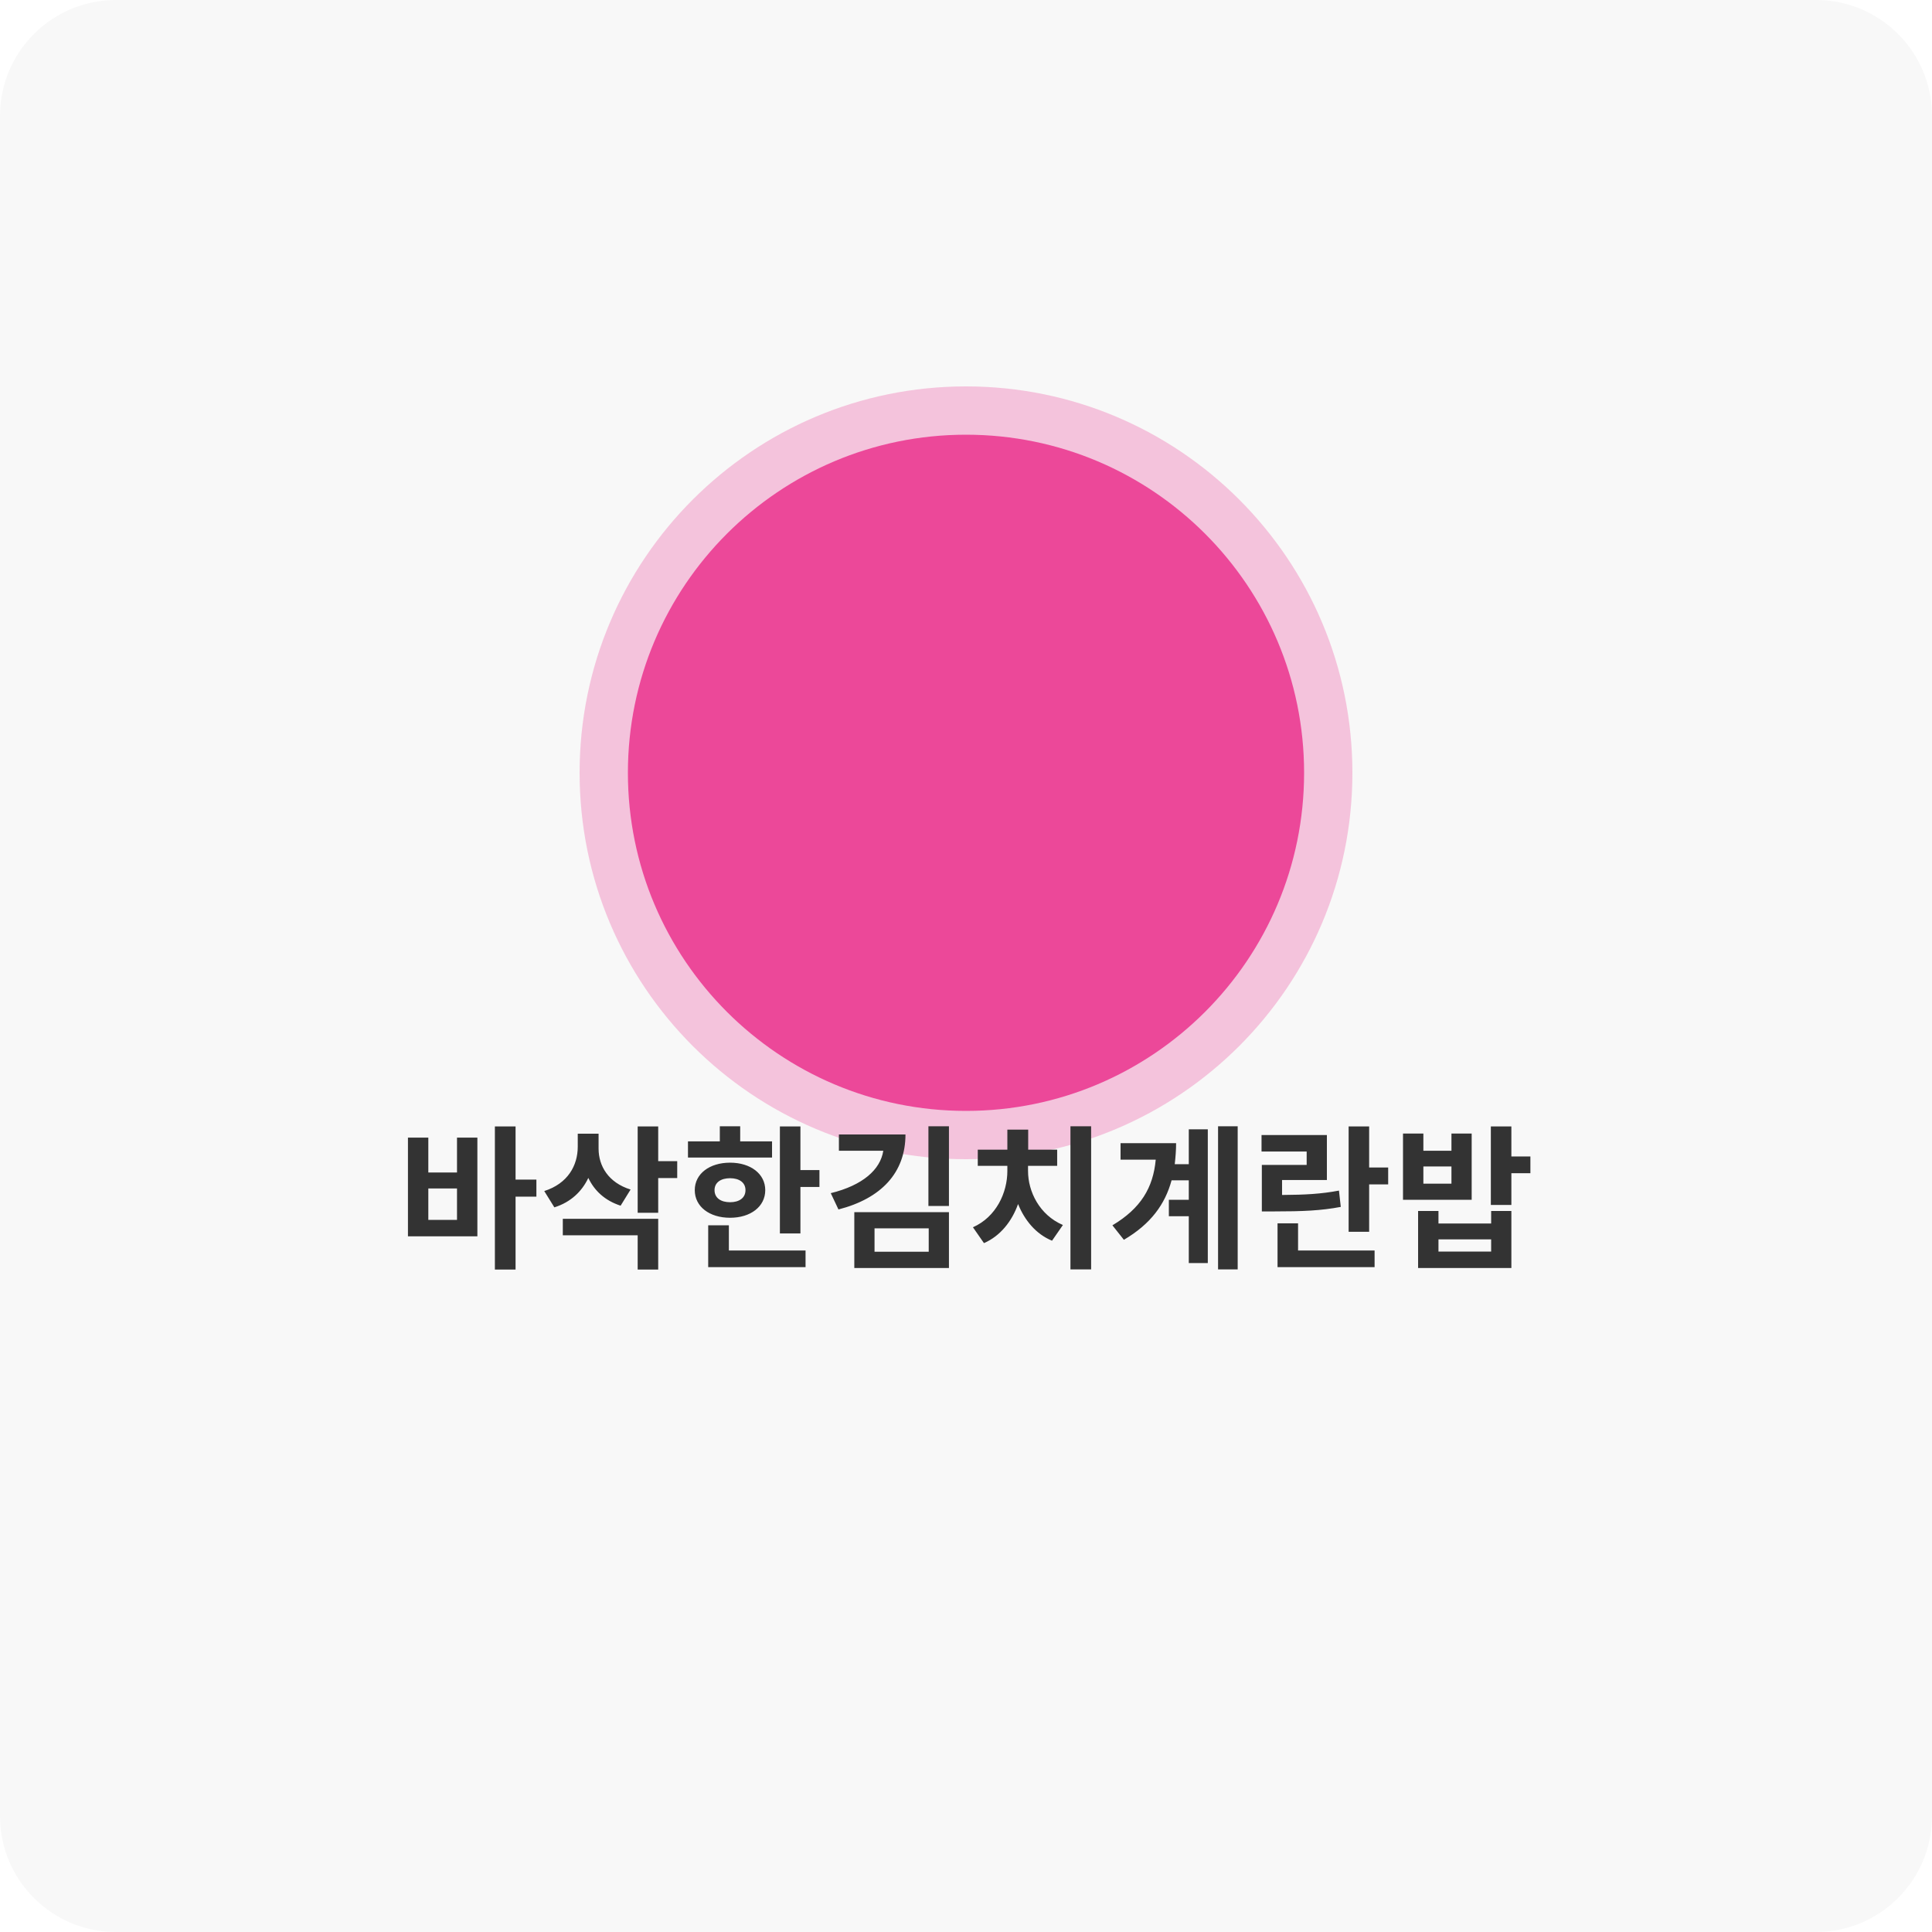
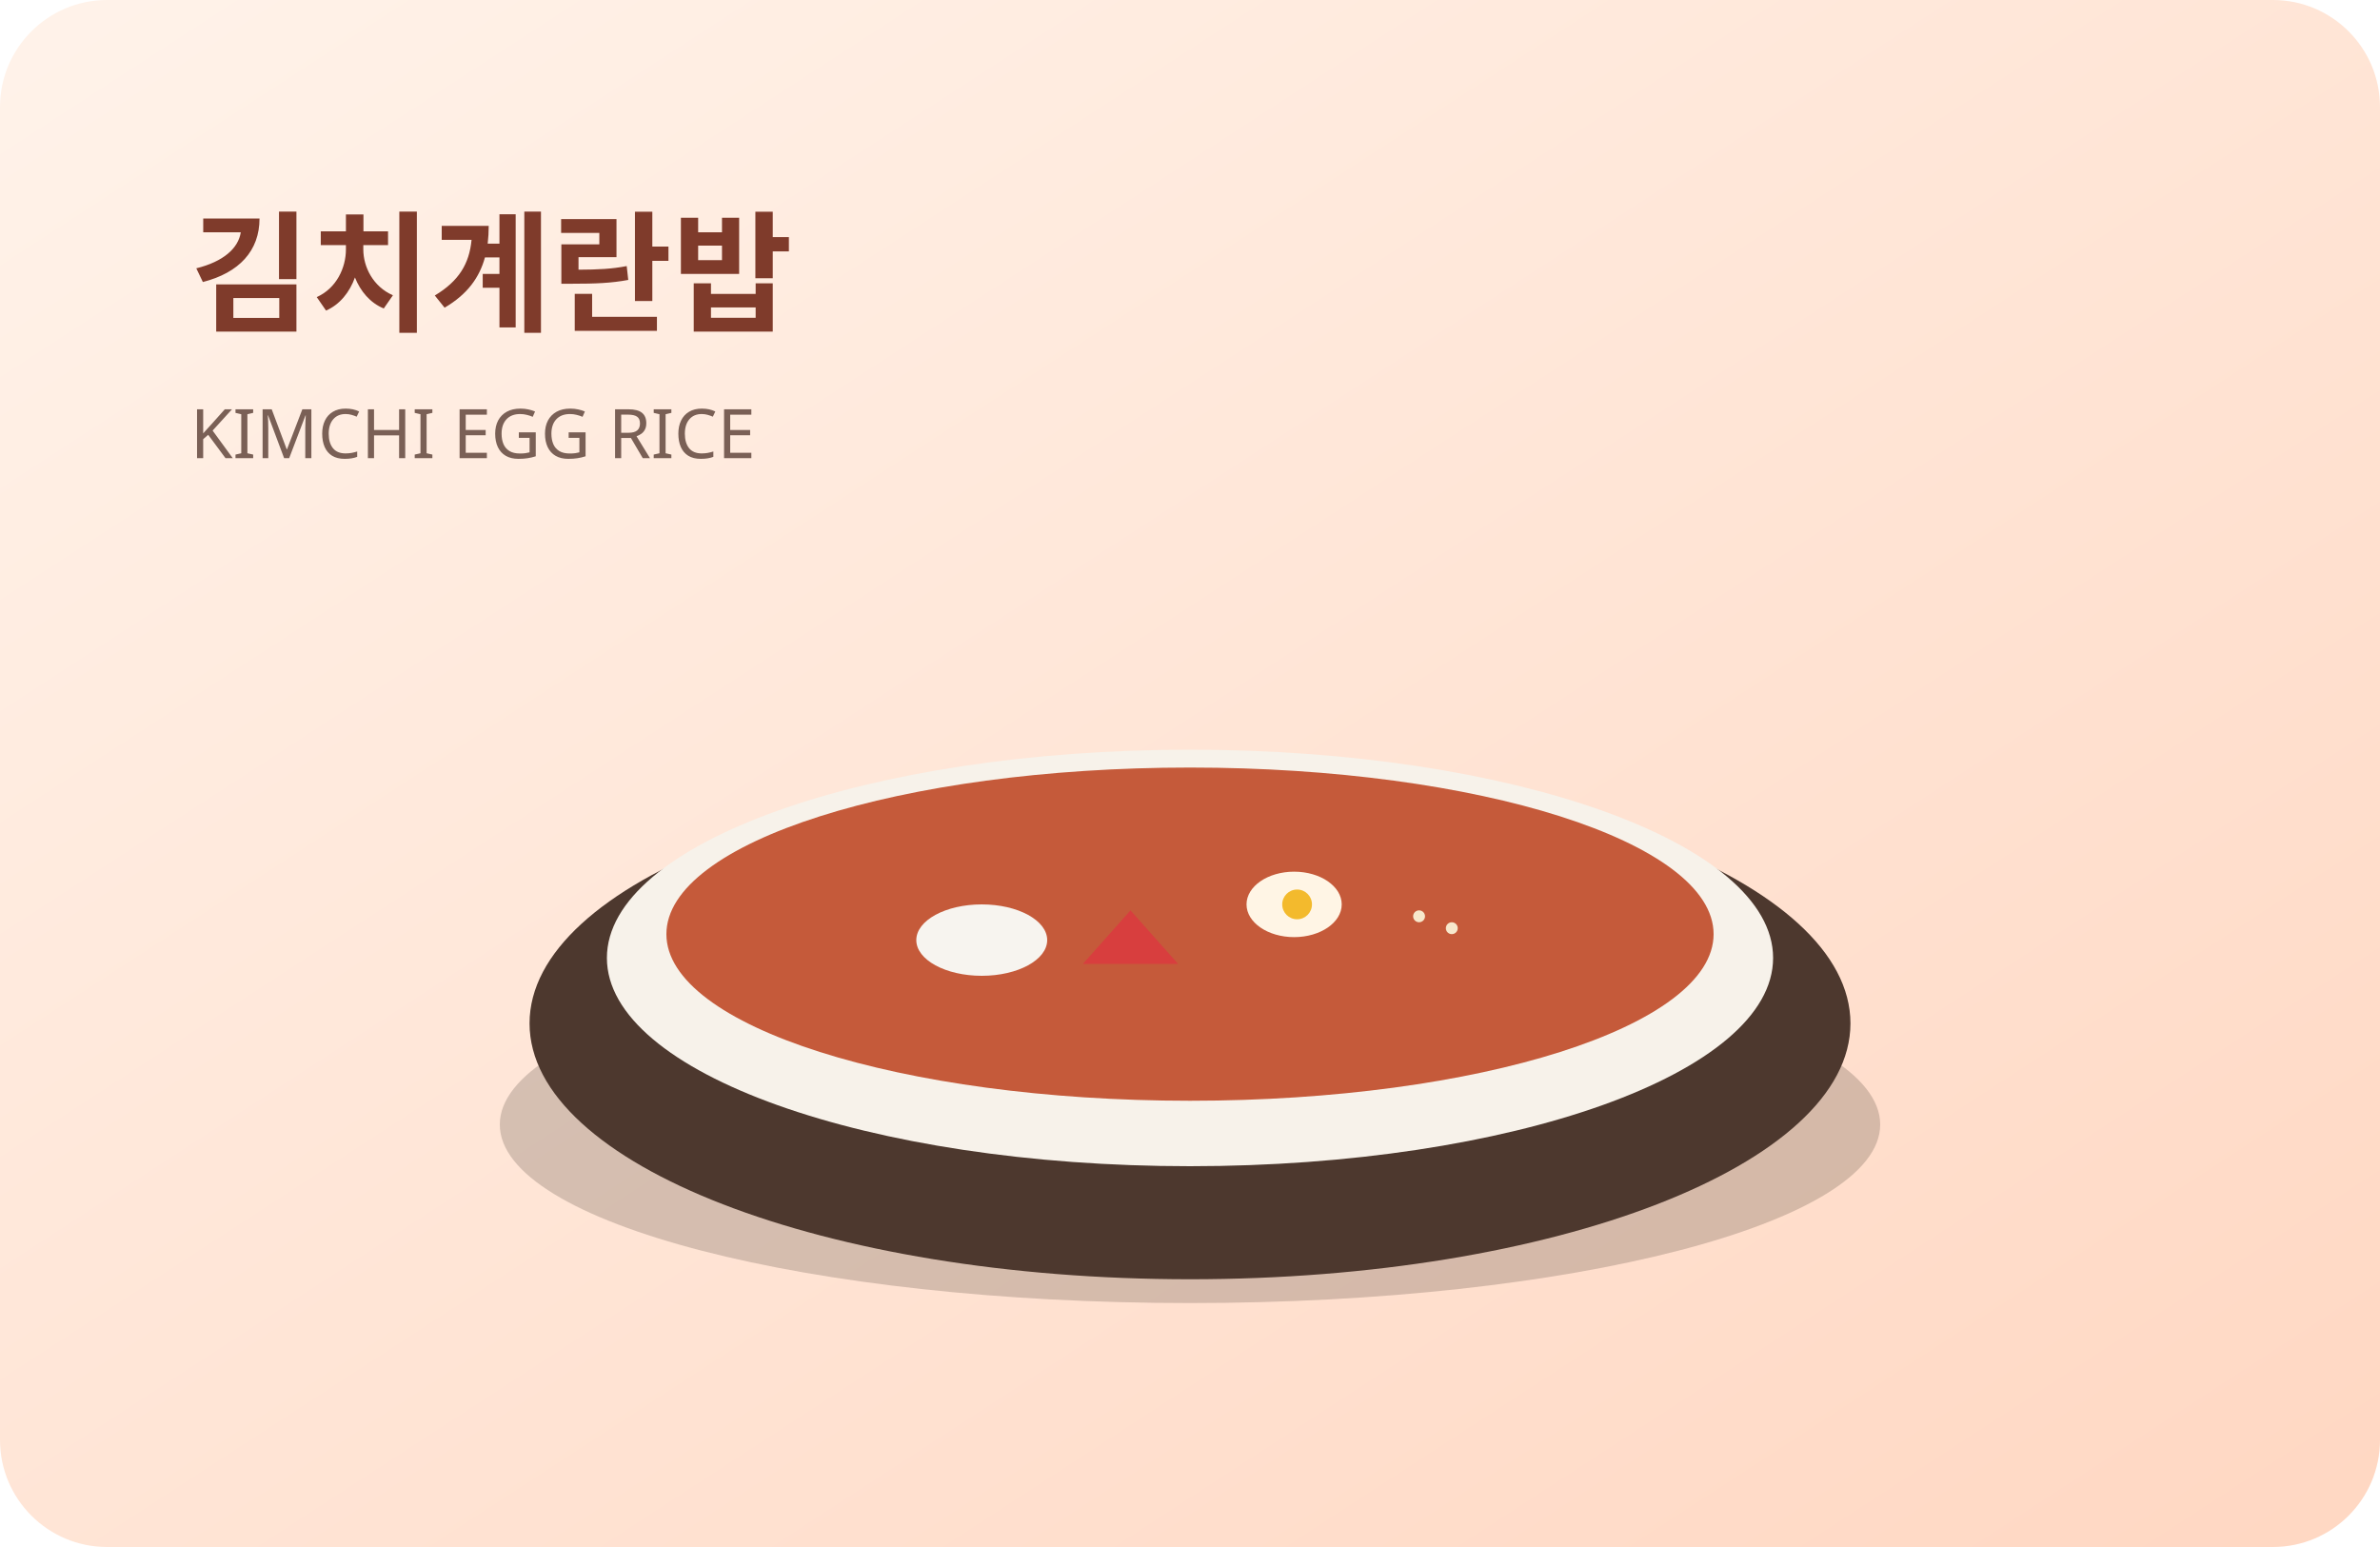
- <svg xmlns="http://www.w3.org/2000/svg" viewBox="0 0 200 200" width="200" height="200">
-   <rect width="200" height="200" fill="#f8f8f8" rx="12" />
-   <circle cx="100" cy="80" r="40" fill="#EC4899" opacity="0.3" />
-   <circle cx="100" cy="80" r="35" fill="#EC4899" />
-   <text x="100" y="130" font-size="16" font-weight="bold" text-anchor="middle" fill="#333" font-family="Arial, sans-serif">
-       바삭한김치계란밥
-     </text>
+ <svg xmlns="http://www.w3.org/2000/svg" viewBox="0 0 800 520">
+   <defs>
+     <linearGradient id="bg-recipekimchifriedricesvg" x1="0" y1="0" x2="1" y2="1">
+       <stop offset="0%" stop-color="#fff3ea" />
+       <stop offset="100%" stop-color="#ffd7c2" />
+     </linearGradient>
+   </defs>
+   <rect width="800" height="520" rx="36" fill="url(#bg-recipekimchifriedricesvg)" />
+   <ellipse cx="400" cy="378" rx="232" ry="60" fill="#2f221b" opacity="0.2" />
+   <ellipse cx="400" cy="344" rx="222" ry="86" fill="#4d382e" />
+   <ellipse cx="400" cy="322" rx="196" ry="70" fill="#f7f2ea" />
+   <ellipse cx="400" cy="314" rx="176" ry="56" fill="#c55a3a" />
+   <ellipse cx="330" cy="316" rx="22" ry="12" fill="#f7f4ef" />
+   <path d="M364 324 L380 306 L396 324 Z" fill="#d83e3e" />
+   <ellipse cx="435" cy="304" rx="16" ry="11" fill="#fff5e5" />
+   <circle cx="436" cy="304" r="5" fill="#f3ba2d" />
+   <circle cx="477" cy="308" r="2" fill="#f7e8cc" />
+   <circle cx="488" cy="312" r="2" fill="#f7e8cc" />
+   <text x="64" y="108" font-size="44" font-weight="700" fill="#7f3b2b" font-family="sans-serif">김치계란밥</text>
+   <text x="64" y="154" font-size="23" fill="#7a6056" font-family="sans-serif">KIMCHI EGG RICE</text>
</svg>
